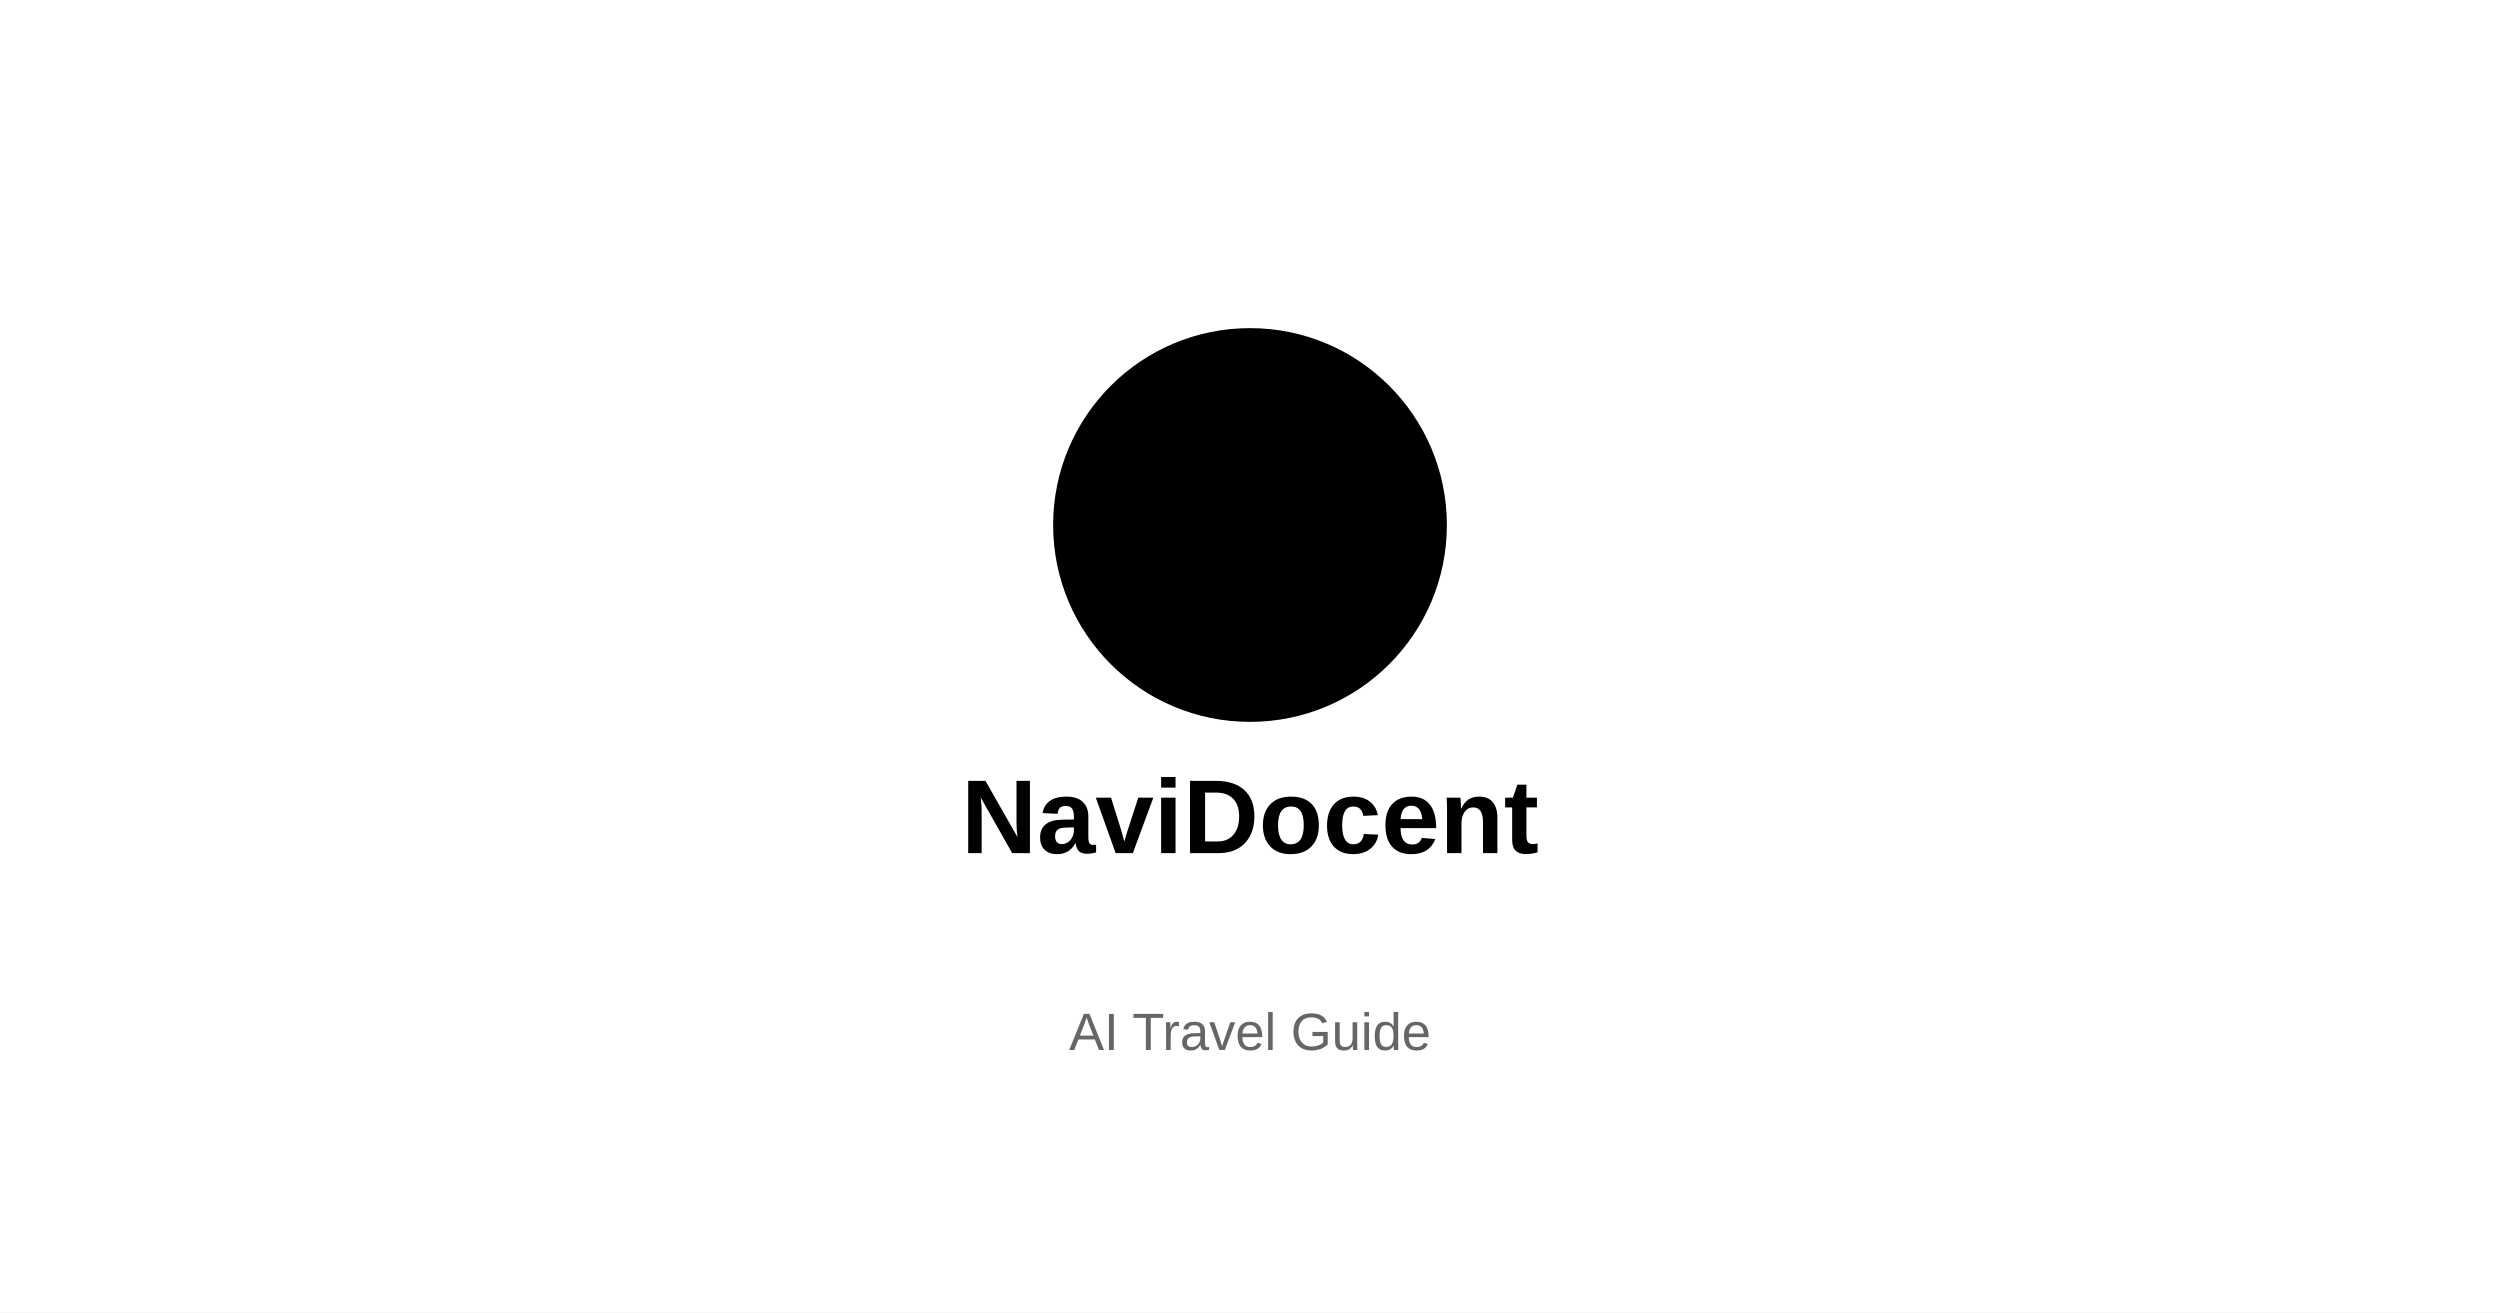
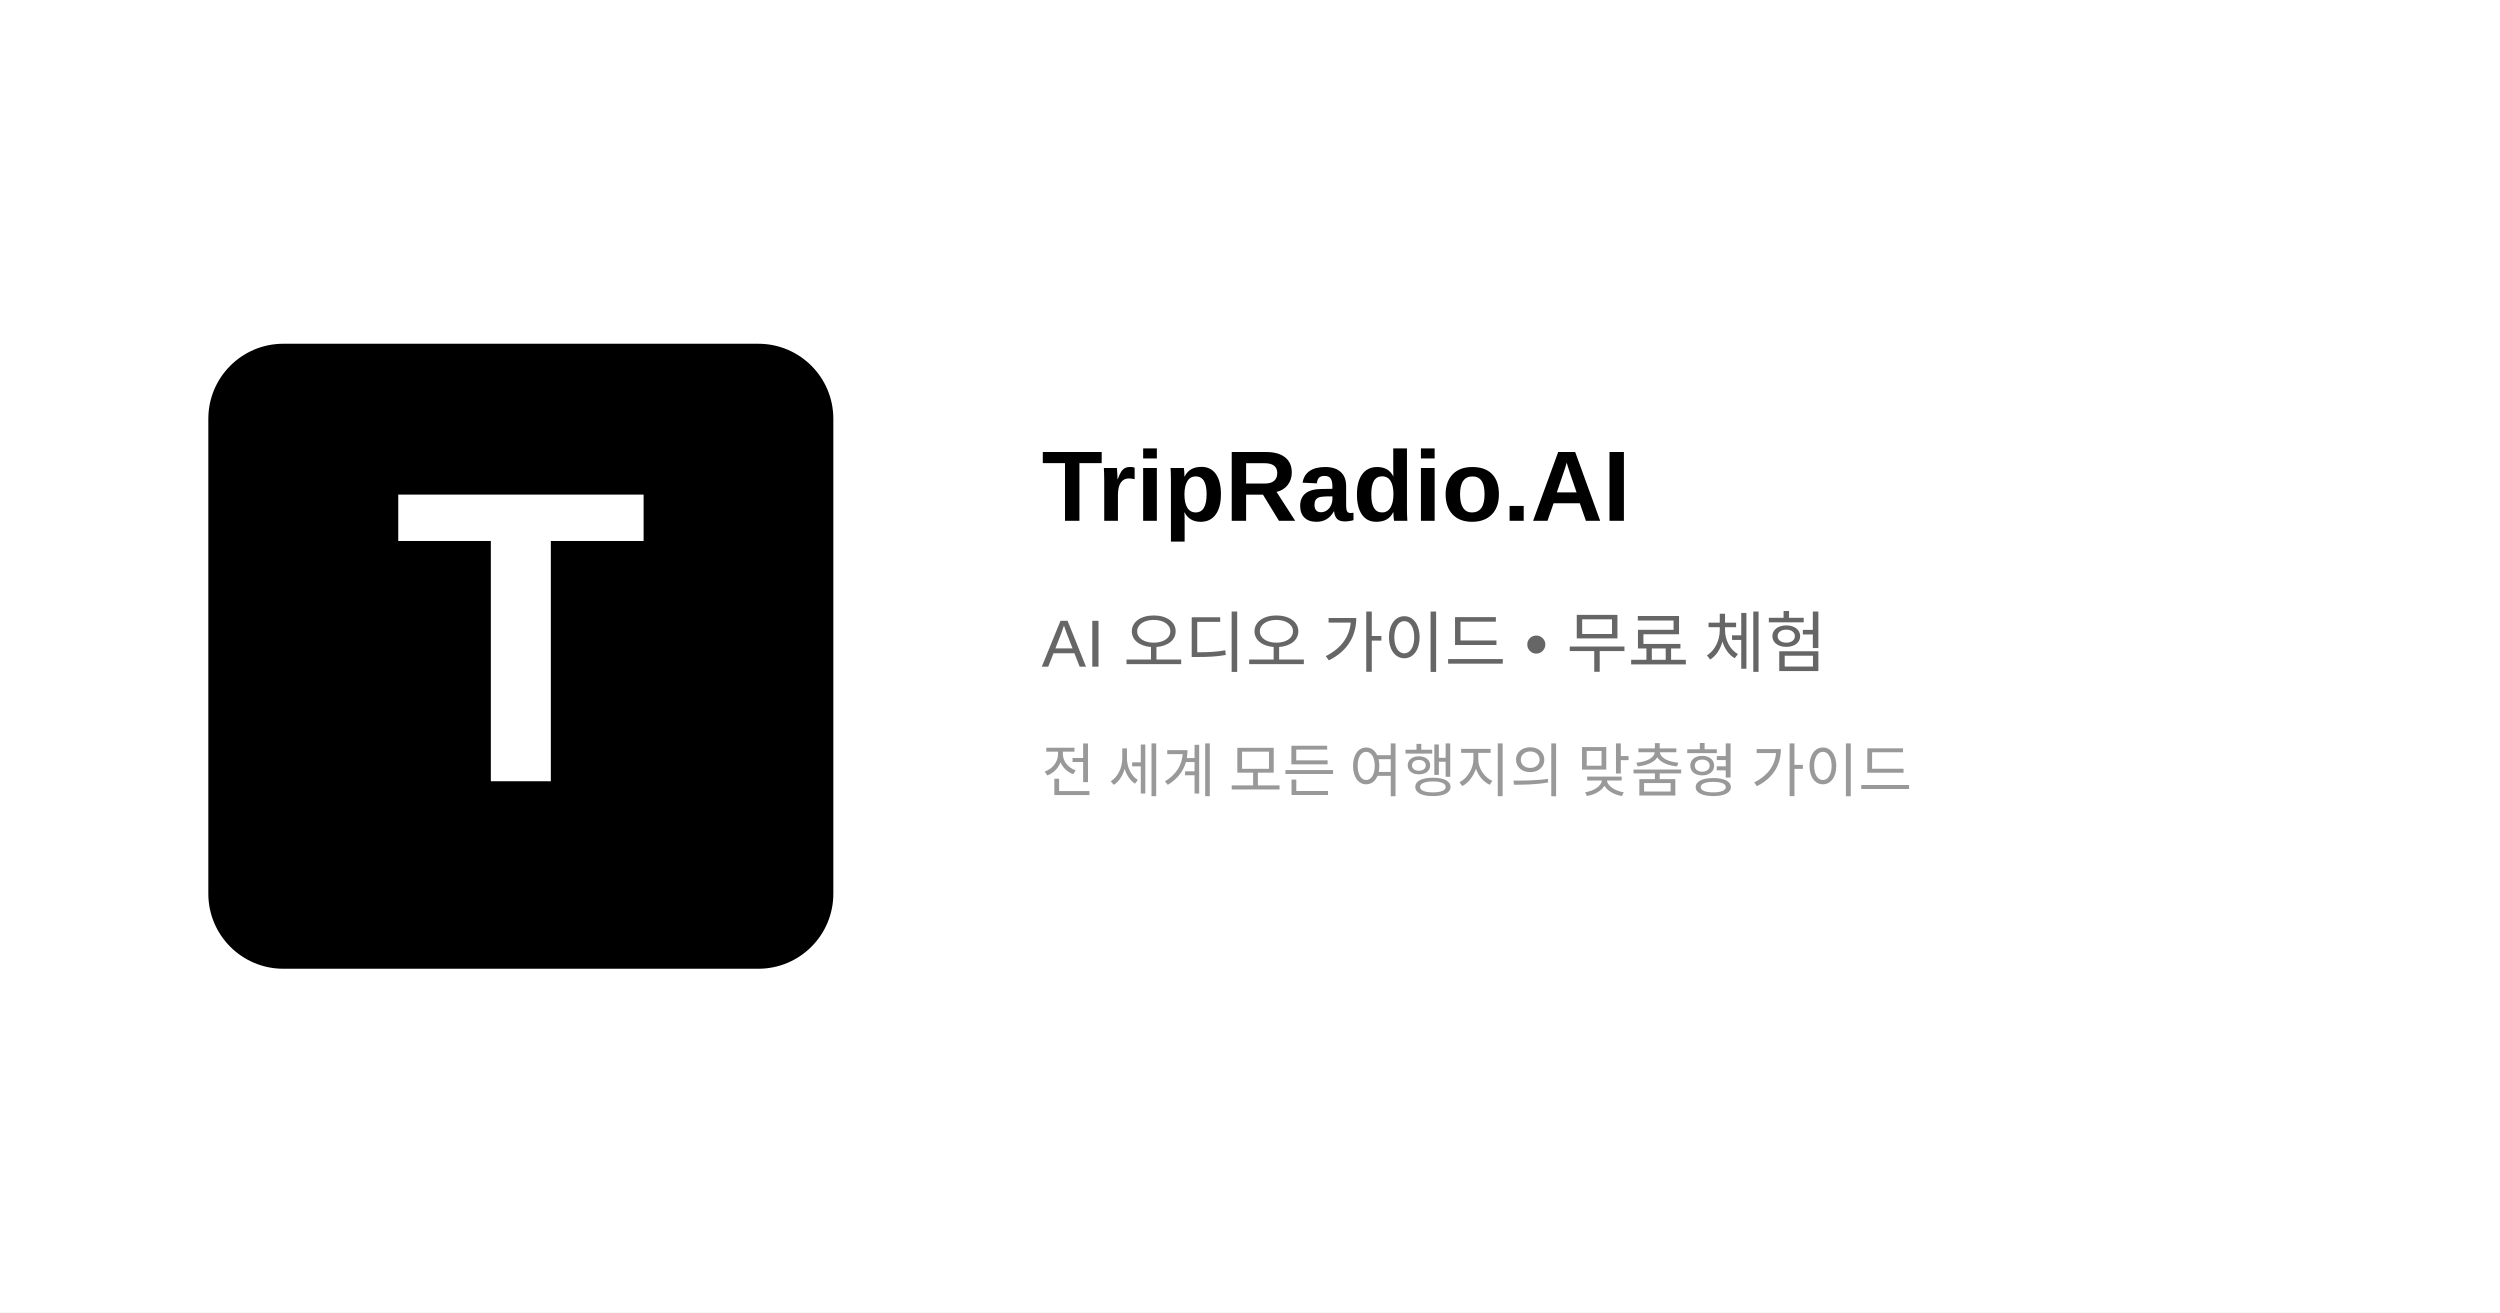
- <svg xmlns="http://www.w3.org/2000/svg" width="1200" height="630">
-   <rect width="100%" height="100%" fill="#ffffff" />
-   <circle cx="50%" cy="40%" r="94.5" fill="#000000" />
-   <text x="50%" y="65%" text-anchor="middle" font-family="Arial, sans-serif" font-size="50.4" fill="#000000" font-weight="bold">NaviDocent</text>
-   <text x="50%" y="80%" text-anchor="middle" font-family="Arial, sans-serif" font-size="25.2" fill="#666666">AI Travel Guide</text>
+ <svg xmlns="http://www.w3.org/2000/svg" width="1200" height="630" viewBox="0 0 1200 630">
+   <rect width="1200" height="630" fill="#ffffff" />
+   <g transform="translate(100, 165)">
+     <rect width="300" height="300" rx="36" ry="36" fill="#000000" />
+     <text x="150" y="210" text-anchor="middle" font-family="Arial, sans-serif" font-size="200" fill="#ffffff" font-weight="bold">T</text>
+   </g>
+   <text x="500" y="250" font-family="Arial, sans-serif" font-size="48" fill="#000000" font-weight="bold">TripRadio.AI</text>
+   <text x="500" y="320" font-family="Arial, sans-serif" font-size="32" fill="#666666">AI 오디오 가이드 • 무료 체험</text>
+   <text x="500" y="380" font-family="Arial, sans-serif" font-size="28" fill="#999999">전 세계 모든 여행지의 맞춤형 가이드</text>
</svg>
